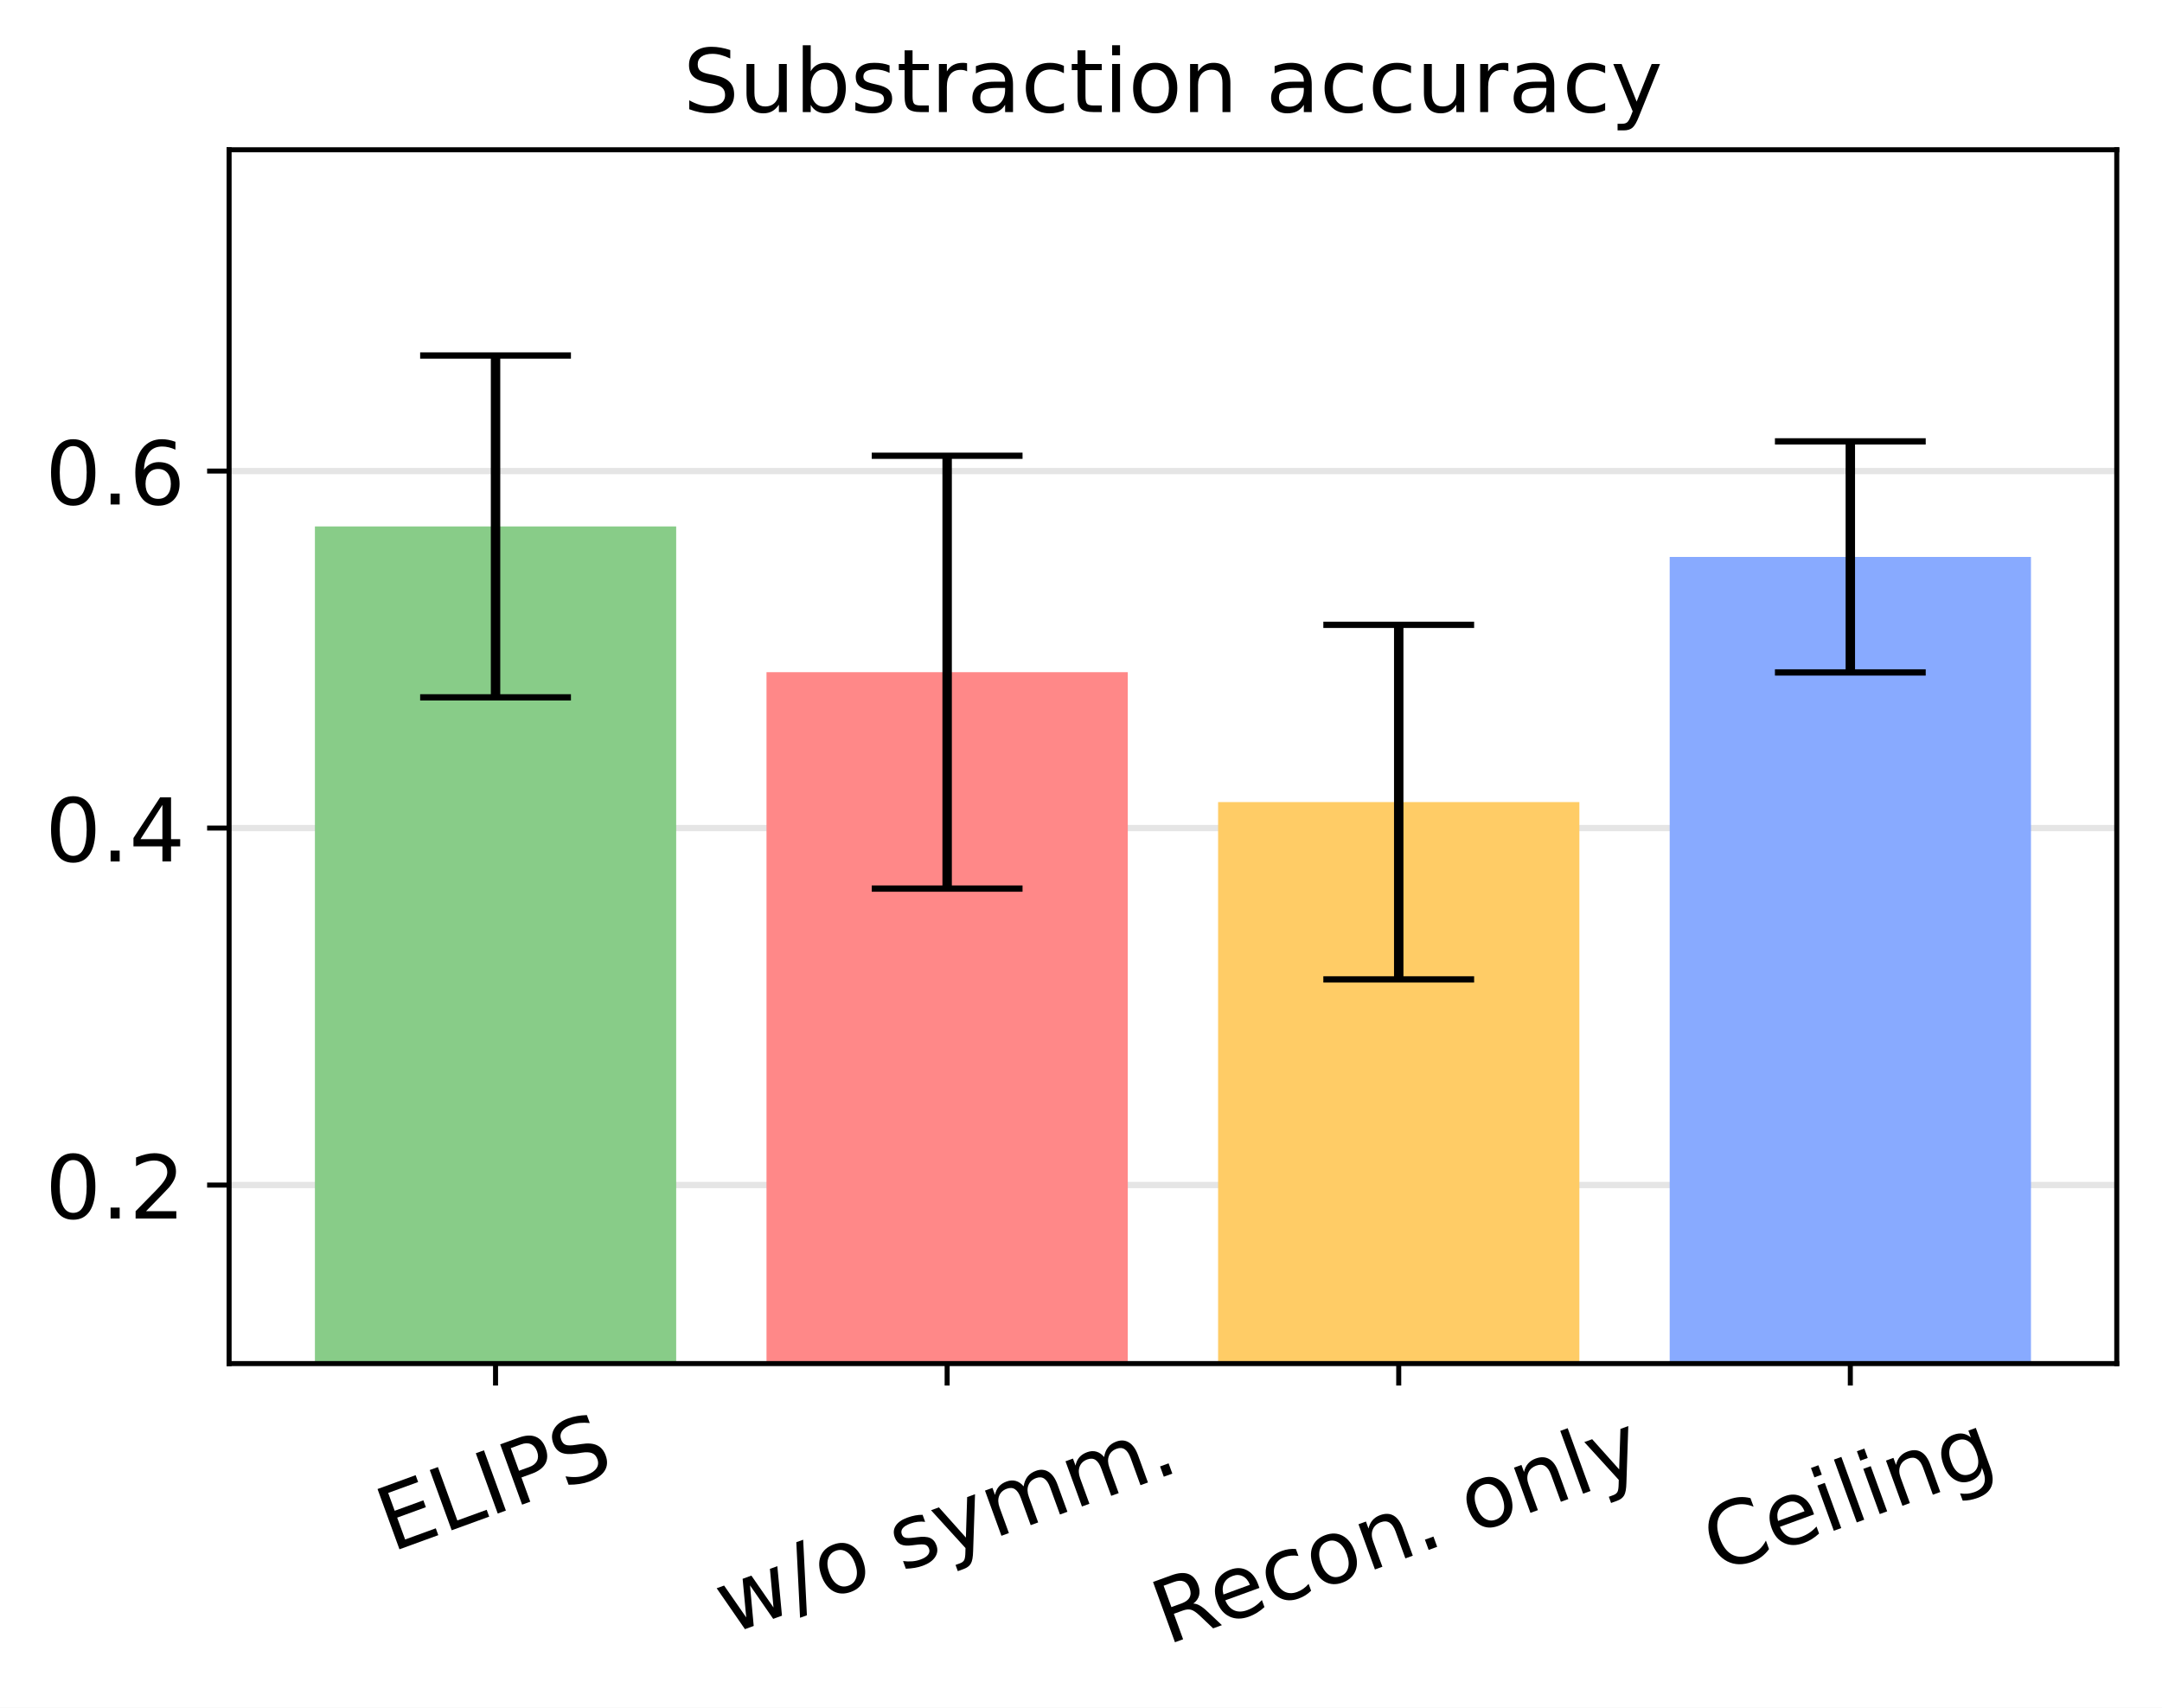
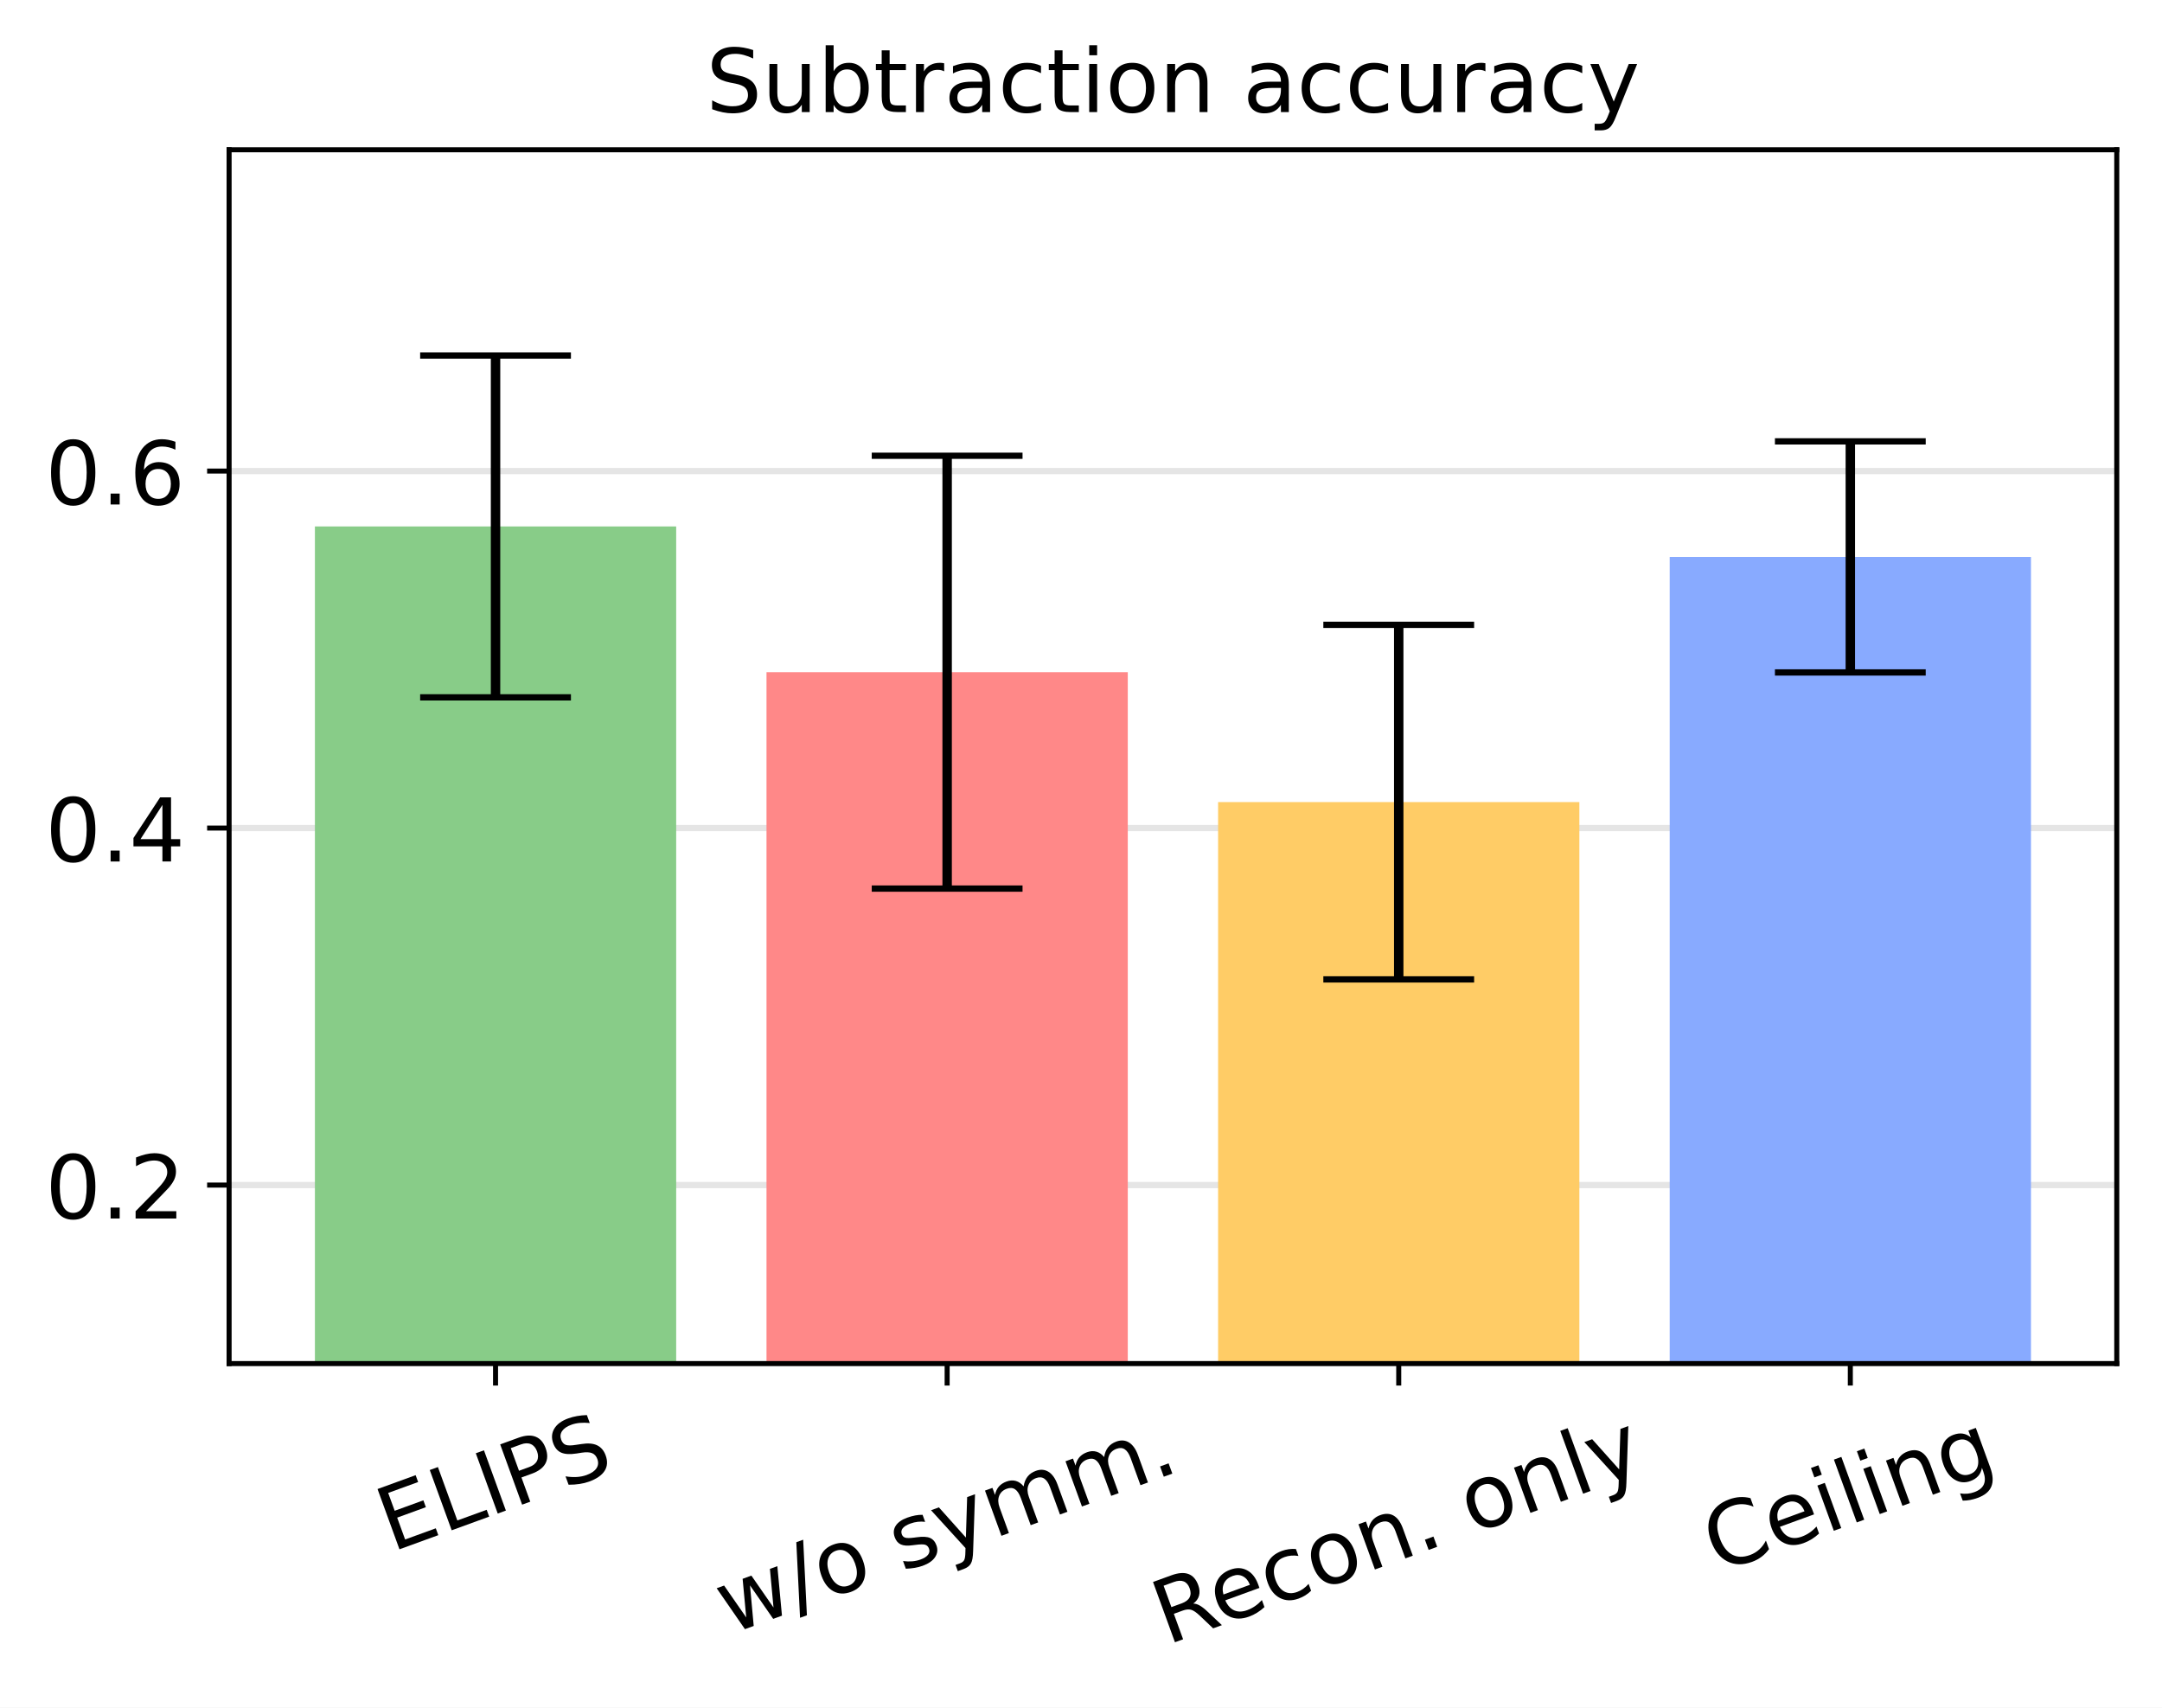
<svg xmlns="http://www.w3.org/2000/svg" xmlns:xlink="http://www.w3.org/1999/xlink" width="344.104pt" height="271.783pt" viewBox="0 0 344.104 271.783" version="1.1">
  <defs>
    <style type="text/css">*{stroke-linejoin: round; stroke-linecap: butt}</style>
  </defs>
  <g id="figure_1">
    <g id="patch_1">
      <path d="M 0 271.783  L 344.104 271.783  L 344.104 0  L 0 0  z " style="fill: #ffffff" />
    </g>
    <g id="axes_1">
      <g id="patch_2">
        <path d="M 36.464 217.024  L 336.904 217.024  L 336.904 23.838  L 36.464 23.838  z " style="fill: #ffffff" />
      </g>
      <g id="matplotlib.axis_1">
        <g id="xtick_1">
          <g id="line2d_1">
            <defs>
-               <path id="m3b3f89b727" d="M 0 0  L 0 3.5  " style="stroke: #000000; stroke-width: 0.8" />
+               <path id="m794751e0e7" d="M 0 0  L 0 3.5  " style="stroke: #000000; stroke-width: 0.8" />
            </defs>
            <g>
-               <use xlink:href="#m3b3f89b727" x="78.871" y="217.024" style="stroke: #000000; stroke-width: 0.8" />
+               <use xlink:href="#m794751e0e7" x="78.871" y="217.024" style="stroke: #000000; stroke-width: 0.8" />
            </g>
          </g>
          <g id="text_1">
            <g transform="translate(62.28816 247.0531) rotate(-20) scale(0.14 -0.14)">
              <defs>
                <path id="DejaVuSans-45" d="M 628 4666  L 3578 4666  L 3578 4134  L 1259 4134  L 1259 2753  L 3481 2753  L 3481 2222  L 1259 2222  L 1259 531  L 3634 531  L 3634 0  L 628 0  L 628 4666  z " transform="scale(0.015625)" />
                <path id="DejaVuSans-4c" d="M 628 4666  L 1259 4666  L 1259 531  L 3531 531  L 3531 0  L 628 0  L 628 4666  z " transform="scale(0.015625)" />
                <path id="DejaVuSans-49" d="M 628 4666  L 1259 4666  L 1259 0  L 628 0  L 628 4666  z " transform="scale(0.015625)" />
                <path id="DejaVuSans-50" d="M 1259 4147  L 1259 2394  L 2053 2394  Q 2494 2394 2734 2622  Q 2975 2850 2975 3272  Q 2975 3691 2734 3919  Q 2494 4147 2053 4147  L 1259 4147  z M 628 4666  L 2053 4666  Q 2838 4666 3239 4311  Q 3641 3956 3641 3272  Q 3641 2581 3239 2228  Q 2838 1875 2053 1875  L 1259 1875  L 1259 0  L 628 0  L 628 4666  z " transform="scale(0.015625)" />
                <path id="DejaVuSans-53" d="M 3425 4513  L 3425 3897  Q 3066 4069 2747 4153  Q 2428 4238 2131 4238  Q 1616 4238 1336 4038  Q 1056 3838 1056 3469  Q 1056 3159 1242 3001  Q 1428 2844 1947 2747  L 2328 2669  Q 3034 2534 3370 2195  Q 3706 1856 3706 1288  Q 3706 609 3251 259  Q 2797 -91 1919 -91  Q 1588 -91 1214 -16  Q 841 59 441 206  L 441 856  Q 825 641 1194 531  Q 1563 422 1919 422  Q 2459 422 2753 634  Q 3047 847 3047 1241  Q 3047 1584 2836 1778  Q 2625 1972 2144 2069  L 1759 2144  Q 1053 2284 737 2584  Q 422 2884 422 3419  Q 422 4038 858 4394  Q 1294 4750 2059 4750  Q 2388 4750 2728 4690  Q 3069 4631 3425 4513  z " transform="scale(0.015625)" />
              </defs>
              <use xlink:href="#DejaVuSans-45" />
              <use xlink:href="#DejaVuSans-4c" x="63.184" />
              <use xlink:href="#DejaVuSans-49" x="118.896" />
              <use xlink:href="#DejaVuSans-50" x="148.389" />
              <use xlink:href="#DejaVuSans-53" x="208.691" />
            </g>
          </g>
        </g>
        <g id="xtick_2">
          <g id="line2d_2">
            <g>
-               <use xlink:href="#m3b3f89b727" x="150.747" y="217.024" style="stroke: #000000; stroke-width: 0.8" />
+               <use xlink:href="#m794751e0e7" x="150.747" y="217.024" style="stroke: #000000; stroke-width: 0.8" />
            </g>
          </g>
          <g id="text_2">
            <g transform="translate(116.1322 260.179) rotate(-20) scale(0.14 -0.14)">
              <defs>
                <path id="DejaVuSans-77" d="M 269 3500  L 844 3500  L 1563 769  L 2278 3500  L 2956 3500  L 3675 769  L 4391 3500  L 4966 3500  L 4050 0  L 3372 0  L 2619 2869  L 1863 0  L 1184 0  L 269 3500  z " transform="scale(0.015625)" />
                <path id="DejaVuSans-2f" d="M 1625 4666  L 2156 4666  L 531 -594  L 0 -594  L 1625 4666  z " transform="scale(0.015625)" />
                <path id="DejaVuSans-6f" d="M 1959 3097  Q 1497 3097 1228 2736  Q 959 2375 959 1747  Q 959 1119 1226 758  Q 1494 397 1959 397  Q 2419 397 2687 759  Q 2956 1122 2956 1747  Q 2956 2369 2687 2733  Q 2419 3097 1959 3097  z M 1959 3584  Q 2709 3584 3137 3096  Q 3566 2609 3566 1747  Q 3566 888 3137 398  Q 2709 -91 1959 -91  Q 1206 -91 779 398  Q 353 888 353 1747  Q 353 2609 779 3096  Q 1206 3584 1959 3584  z " transform="scale(0.015625)" />
                <path id="DejaVuSans-20" transform="scale(0.015625)" />
                <path id="DejaVuSans-73" d="M 2834 3397  L 2834 2853  Q 2591 2978 2328 3040  Q 2066 3103 1784 3103  Q 1356 3103 1142 2972  Q 928 2841 928 2578  Q 928 2378 1081 2264  Q 1234 2150 1697 2047  L 1894 2003  Q 2506 1872 2764 1633  Q 3022 1394 3022 966  Q 3022 478 2636 193  Q 2250 -91 1575 -91  Q 1294 -91 989 -36  Q 684 19 347 128  L 347 722  Q 666 556 975 473  Q 1284 391 1588 391  Q 1994 391 2212 530  Q 2431 669 2431 922  Q 2431 1156 2273 1281  Q 2116 1406 1581 1522  L 1381 1569  Q 847 1681 609 1914  Q 372 2147 372 2553  Q 372 3047 722 3315  Q 1072 3584 1716 3584  Q 2034 3584 2315 3537  Q 2597 3491 2834 3397  z " transform="scale(0.015625)" />
                <path id="DejaVuSans-79" d="M 2059 -325  Q 1816 -950 1584 -1140  Q 1353 -1331 966 -1331  L 506 -1331  L 506 -850  L 844 -850  Q 1081 -850 1212 -737  Q 1344 -625 1503 -206  L 1606 56  L 191 3500  L 800 3500  L 1894 763  L 2988 3500  L 3597 3500  L 2059 -325  z " transform="scale(0.015625)" />
                <path id="DejaVuSans-6d" d="M 3328 2828  Q 3544 3216 3844 3400  Q 4144 3584 4550 3584  Q 5097 3584 5394 3201  Q 5691 2819 5691 2113  L 5691 0  L 5113 0  L 5113 2094  Q 5113 2597 4934 2840  Q 4756 3084 4391 3084  Q 3944 3084 3684 2787  Q 3425 2491 3425 1978  L 3425 0  L 2847 0  L 2847 2094  Q 2847 2600 2669 2842  Q 2491 3084 2119 3084  Q 1678 3084 1418 2786  Q 1159 2488 1159 1978  L 1159 0  L 581 0  L 581 3500  L 1159 3500  L 1159 2956  Q 1356 3278 1631 3431  Q 1906 3584 2284 3584  Q 2666 3584 2933 3390  Q 3200 3197 3328 2828  z " transform="scale(0.015625)" />
                <path id="DejaVuSans-2e" d="M 684 794  L 1344 794  L 1344 0  L 684 0  L 684 794  z " transform="scale(0.015625)" />
              </defs>
              <use xlink:href="#DejaVuSans-77" />
              <use xlink:href="#DejaVuSans-2f" x="81.787" />
              <use xlink:href="#DejaVuSans-6f" x="115.479" />
              <use xlink:href="#DejaVuSans-20" x="176.66" />
              <use xlink:href="#DejaVuSans-73" x="208.447" />
              <use xlink:href="#DejaVuSans-79" x="260.547" />
              <use xlink:href="#DejaVuSans-6d" x="319.727" />
              <use xlink:href="#DejaVuSans-6d" x="417.139" />
              <use xlink:href="#DejaVuSans-2e" x="514.551" />
            </g>
          </g>
        </g>
        <g id="xtick_3">
          <g id="line2d_3">
            <g>
-               <use xlink:href="#m3b3f89b727" x="222.622" y="217.024" style="stroke: #000000; stroke-width: 0.8" />
+               <use xlink:href="#m794751e0e7" x="222.622" y="217.024" style="stroke: #000000; stroke-width: 0.8" />
            </g>
          </g>
          <g id="text_3">
            <g transform="translate(185.7159 261.8474) rotate(-20) scale(0.14 -0.14)">
              <defs>
                <path id="DejaVuSans-52" d="M 2841 2188  Q 3044 2119 3236 1894  Q 3428 1669 3622 1275  L 4263 0  L 3584 0  L 2988 1197  Q 2756 1666 2539 1819  Q 2322 1972 1947 1972  L 1259 1972  L 1259 0  L 628 0  L 628 4666  L 2053 4666  Q 2853 4666 3247 4331  Q 3641 3997 3641 3322  Q 3641 2881 3436 2590  Q 3231 2300 2841 2188  z M 1259 4147  L 1259 2491  L 2053 2491  Q 2509 2491 2742 2702  Q 2975 2913 2975 3322  Q 2975 3731 2742 3939  Q 2509 4147 2053 4147  L 1259 4147  z " transform="scale(0.015625)" />
                <path id="DejaVuSans-65" d="M 3597 1894  L 3597 1613  L 953 1613  Q 991 1019 1311 708  Q 1631 397 2203 397  Q 2534 397 2845 478  Q 3156 559 3463 722  L 3463 178  Q 3153 47 2828 -22  Q 2503 -91 2169 -91  Q 1331 -91 842 396  Q 353 884 353 1716  Q 353 2575 817 3079  Q 1281 3584 2069 3584  Q 2775 3584 3186 3129  Q 3597 2675 3597 1894  z M 3022 2063  Q 3016 2534 2758 2815  Q 2500 3097 2075 3097  Q 1594 3097 1305 2825  Q 1016 2553 972 2059  L 3022 2063  z " transform="scale(0.015625)" />
                <path id="DejaVuSans-63" d="M 3122 3366  L 3122 2828  Q 2878 2963 2633 3030  Q 2388 3097 2138 3097  Q 1578 3097 1268 2742  Q 959 2388 959 1747  Q 959 1106 1268 751  Q 1578 397 2138 397  Q 2388 397 2633 464  Q 2878 531 3122 666  L 3122 134  Q 2881 22 2623 -34  Q 2366 -91 2075 -91  Q 1284 -91 818 406  Q 353 903 353 1747  Q 353 2603 823 3093  Q 1294 3584 2113 3584  Q 2378 3584 2631 3529  Q 2884 3475 3122 3366  z " transform="scale(0.015625)" />
                <path id="DejaVuSans-6e" d="M 3513 2113  L 3513 0  L 2938 0  L 2938 2094  Q 2938 2591 2744 2837  Q 2550 3084 2163 3084  Q 1697 3084 1428 2787  Q 1159 2491 1159 1978  L 1159 0  L 581 0  L 581 3500  L 1159 3500  L 1159 2956  Q 1366 3272 1645 3428  Q 1925 3584 2291 3584  Q 2894 3584 3203 3211  Q 3513 2838 3513 2113  z " transform="scale(0.015625)" />
                <path id="DejaVuSans-6c" d="M 603 4863  L 1178 4863  L 1178 0  L 603 0  L 603 4863  z " transform="scale(0.015625)" />
              </defs>
              <use xlink:href="#DejaVuSans-52" />
              <use xlink:href="#DejaVuSans-65" x="64.982" />
              <use xlink:href="#DejaVuSans-63" x="126.506" />
              <use xlink:href="#DejaVuSans-6f" x="181.486" />
              <use xlink:href="#DejaVuSans-6e" x="242.668" />
              <use xlink:href="#DejaVuSans-2e" x="306.047" />
              <use xlink:href="#DejaVuSans-20" x="337.834" />
              <use xlink:href="#DejaVuSans-6f" x="369.621" />
              <use xlink:href="#DejaVuSans-6e" x="430.803" />
              <use xlink:href="#DejaVuSans-6c" x="494.182" />
              <use xlink:href="#DejaVuSans-79" x="521.965" />
            </g>
          </g>
        </g>
        <g id="xtick_4">
          <g id="line2d_4">
            <g>
-               <use xlink:href="#m3b3f89b727" x="294.498" y="217.024" style="stroke: #000000; stroke-width: 0.8" />
+               <use xlink:href="#m794751e0e7" x="294.498" y="217.024" style="stroke: #000000; stroke-width: 0.8" />
            </g>
          </g>
          <g id="text_4">
            <g transform="translate(273.3516 250.375) rotate(-20) scale(0.14 -0.14)">
              <defs>
                <path id="DejaVuSans-43" d="M 4122 4306  L 4122 3641  Q 3803 3938 3442 4084  Q 3081 4231 2675 4231  Q 1875 4231 1450 3742  Q 1025 3253 1025 2328  Q 1025 1406 1450 917  Q 1875 428 2675 428  Q 3081 428 3442 575  Q 3803 722 4122 1019  L 4122 359  Q 3791 134 3420 21  Q 3050 -91 2638 -91  Q 1578 -91 968 557  Q 359 1206 359 2328  Q 359 3453 968 4101  Q 1578 4750 2638 4750  Q 3056 4750 3426 4639  Q 3797 4528 4122 4306  z " transform="scale(0.015625)" />
                <path id="DejaVuSans-69" d="M 603 3500  L 1178 3500  L 1178 0  L 603 0  L 603 3500  z M 603 4863  L 1178 4863  L 1178 4134  L 603 4134  L 603 4863  z " transform="scale(0.015625)" />
                <path id="DejaVuSans-67" d="M 2906 1791  Q 2906 2416 2648 2759  Q 2391 3103 1925 3103  Q 1463 3103 1205 2759  Q 947 2416 947 1791  Q 947 1169 1205 825  Q 1463 481 1925 481  Q 2391 481 2648 825  Q 2906 1169 2906 1791  z M 3481 434  Q 3481 -459 3084 -895  Q 2688 -1331 1869 -1331  Q 1566 -1331 1297 -1286  Q 1028 -1241 775 -1147  L 775 -588  Q 1028 -725 1275 -790  Q 1522 -856 1778 -856  Q 2344 -856 2625 -561  Q 2906 -266 2906 331  L 2906 616  Q 2728 306 2450 153  Q 2172 0 1784 0  Q 1141 0 747 490  Q 353 981 353 1791  Q 353 2603 747 3093  Q 1141 3584 1784 3584  Q 2172 3584 2450 3431  Q 2728 3278 2906 2969  L 2906 3500  L 3481 3500  L 3481 434  z " transform="scale(0.015625)" />
              </defs>
              <use xlink:href="#DejaVuSans-43" />
              <use xlink:href="#DejaVuSans-65" x="69.824" />
              <use xlink:href="#DejaVuSans-69" x="131.348" />
              <use xlink:href="#DejaVuSans-6c" x="159.131" />
              <use xlink:href="#DejaVuSans-69" x="186.914" />
              <use xlink:href="#DejaVuSans-6e" x="214.697" />
              <use xlink:href="#DejaVuSans-67" x="278.076" />
            </g>
          </g>
        </g>
      </g>
      <g id="matplotlib.axis_2">
        <g id="ytick_1">
          <g id="line2d_5">
-             <path d="M 36.464 188.614  L 336.904 188.614  " clip-path="url(#pe331bf4076)" style="fill: none; stroke: #d3d3d3; stroke-opacity: 0.6; stroke-linecap: square" />
+             <path d="M 36.464 188.614  L 336.904 188.614  " clip-path="url(#p2c26afb93b)" style="fill: none; stroke: #d3d3d3; stroke-opacity: 0.6; stroke-linecap: square" />
          </g>
          <g id="line2d_6">
            <defs>
-               <path id="m21b8e9b102" d="M 0 0  L -3.5 0  " style="stroke: #000000; stroke-width: 0.8" />
+               <path id="m1b4c6ab71a" d="M 0 0  L -3.5 0  " style="stroke: #000000; stroke-width: 0.8" />
            </defs>
            <g>
-               <use xlink:href="#m21b8e9b102" x="36.464" y="188.614" style="stroke: #000000; stroke-width: 0.8" />
+               <use xlink:href="#m1b4c6ab71a" x="36.464" y="188.614" style="stroke: #000000; stroke-width: 0.8" />
            </g>
          </g>
          <g id="text_5">
            <g transform="translate(7.2 193.9329) scale(0.14 -0.14)">
              <defs>
                <path id="DejaVuSans-30" d="M 2034 4250  Q 1547 4250 1301 3770  Q 1056 3291 1056 2328  Q 1056 1369 1301 889  Q 1547 409 2034 409  Q 2525 409 2770 889  Q 3016 1369 3016 2328  Q 3016 3291 2770 3770  Q 2525 4250 2034 4250  z M 2034 4750  Q 2819 4750 3233 4129  Q 3647 3509 3647 2328  Q 3647 1150 3233 529  Q 2819 -91 2034 -91  Q 1250 -91 836 529  Q 422 1150 422 2328  Q 422 3509 836 4129  Q 1250 4750 2034 4750  z " transform="scale(0.015625)" />
                <path id="DejaVuSans-32" d="M 1228 531  L 3431 531  L 3431 0  L 469 0  L 469 531  Q 828 903 1448 1529  Q 2069 2156 2228 2338  Q 2531 2678 2651 2914  Q 2772 3150 2772 3378  Q 2772 3750 2511 3984  Q 2250 4219 1831 4219  Q 1534 4219 1204 4116  Q 875 4013 500 3803  L 500 4441  Q 881 4594 1212 4672  Q 1544 4750 1819 4750  Q 2544 4750 2975 4387  Q 3406 4025 3406 3419  Q 3406 3131 3298 2873  Q 3191 2616 2906 2266  Q 2828 2175 2409 1742  Q 1991 1309 1228 531  z " transform="scale(0.015625)" />
              </defs>
              <use xlink:href="#DejaVuSans-30" />
              <use xlink:href="#DejaVuSans-2e" x="63.623" />
              <use xlink:href="#DejaVuSans-32" x="95.41" />
            </g>
          </g>
        </g>
        <g id="ytick_2">
          <g id="line2d_7">
-             <path d="M 36.464 131.795  L 336.904 131.795  " clip-path="url(#pe331bf4076)" style="fill: none; stroke: #d3d3d3; stroke-opacity: 0.6; stroke-linecap: square" />
+             <path d="M 36.464 131.795  L 336.904 131.795  " clip-path="url(#p2c26afb93b)" style="fill: none; stroke: #d3d3d3; stroke-opacity: 0.6; stroke-linecap: square" />
          </g>
          <g id="line2d_8">
            <g>
-               <use xlink:href="#m21b8e9b102" x="36.464" y="131.795" style="stroke: #000000; stroke-width: 0.8" />
+               <use xlink:href="#m1b4c6ab71a" x="36.464" y="131.795" style="stroke: #000000; stroke-width: 0.8" />
            </g>
          </g>
          <g id="text_6">
            <g transform="translate(7.2 137.1135) scale(0.14 -0.14)">
              <defs>
                <path id="DejaVuSans-34" d="M 2419 4116  L 825 1625  L 2419 1625  L 2419 4116  z M 2253 4666  L 3047 4666  L 3047 1625  L 3713 1625  L 3713 1100  L 3047 1100  L 3047 0  L 2419 0  L 2419 1100  L 313 1100  L 313 1709  L 2253 4666  z " transform="scale(0.015625)" />
              </defs>
              <use xlink:href="#DejaVuSans-30" />
              <use xlink:href="#DejaVuSans-2e" x="63.623" />
              <use xlink:href="#DejaVuSans-34" x="95.41" />
            </g>
          </g>
        </g>
        <g id="ytick_3">
          <g id="line2d_9">
-             <path d="M 36.464 74.975  L 336.904 74.975  " clip-path="url(#pe331bf4076)" style="fill: none; stroke: #d3d3d3; stroke-opacity: 0.6; stroke-linecap: square" />
+             <path d="M 36.464 74.975  L 336.904 74.975  " clip-path="url(#p2c26afb93b)" style="fill: none; stroke: #d3d3d3; stroke-opacity: 0.6; stroke-linecap: square" />
          </g>
          <g id="line2d_10">
            <g>
-               <use xlink:href="#m21b8e9b102" x="36.464" y="74.975" style="stroke: #000000; stroke-width: 0.8" />
+               <use xlink:href="#m1b4c6ab71a" x="36.464" y="74.975" style="stroke: #000000; stroke-width: 0.8" />
            </g>
          </g>
          <g id="text_7">
            <g transform="translate(7.2 80.29416) scale(0.14 -0.14)">
              <defs>
                <path id="DejaVuSans-36" d="M 2113 2584  Q 1688 2584 1439 2293  Q 1191 2003 1191 1497  Q 1191 994 1439 701  Q 1688 409 2113 409  Q 2538 409 2786 701  Q 3034 994 3034 1497  Q 3034 2003 2786 2293  Q 2538 2584 2113 2584  z M 3366 4563  L 3366 3988  Q 3128 4100 2886 4159  Q 2644 4219 2406 4219  Q 1781 4219 1451 3797  Q 1122 3375 1075 2522  Q 1259 2794 1537 2939  Q 1816 3084 2150 3084  Q 2853 3084 3261 2657  Q 3669 2231 3669 1497  Q 3669 778 3244 343  Q 2819 -91 2113 -91  Q 1303 -91 875 529  Q 447 1150 447 2328  Q 447 3434 972 4092  Q 1497 4750 2381 4750  Q 2619 4750 2861 4703  Q 3103 4656 3366 4563  z " transform="scale(0.015625)" />
              </defs>
              <use xlink:href="#DejaVuSans-30" />
              <use xlink:href="#DejaVuSans-2e" x="63.623" />
              <use xlink:href="#DejaVuSans-36" x="95.41" />
            </g>
          </g>
        </g>
      </g>
      <g id="patch_3">
-         <path d="M 50.121 245.433  L 107.621 245.433  L 107.621 83.786  L 50.121 83.786  z " clip-path="url(#pe331bf4076)" style="fill: #88cc88" />
+         <path d="M 50.121 245.433  L 107.621 245.433  L 107.621 83.786  L 50.121 83.786  z " clip-path="url(#p2c26afb93b)" style="fill: #88cc88" />
      </g>
      <g id="patch_4">
-         <path d="M 121.996 245.433  L 179.497 245.433  L 179.497 106.981  L 121.996 106.981  z " clip-path="url(#pe331bf4076)" style="fill: #ff8888" />
+         <path d="M 121.996 245.433  L 179.497 245.433  L 179.497 106.981  L 121.996 106.981  z " clip-path="url(#p2c26afb93b)" style="fill: #ff8888" />
      </g>
      <g id="patch_5">
-         <path d="M 193.872 245.433  L 251.372 245.433  L 251.372 127.659  L 193.872 127.659  z " clip-path="url(#pe331bf4076)" style="fill: #ffcc66" />
+         <path d="M 193.872 245.433  L 251.372 245.433  L 251.372 127.659  L 193.872 127.659  z " clip-path="url(#p2c26afb93b)" style="fill: #ffcc66" />
      </g>
      <g id="patch_6">
-         <path d="M 265.748 245.433  L 323.248 245.433  L 323.248 88.641  L 265.748 88.641  z " clip-path="url(#pe331bf4076)" style="fill: #88aaff" />
+         <path d="M 265.748 245.433  L 323.248 245.433  L 323.248 88.641  L 265.748 88.641  z " clip-path="url(#p2c26afb93b)" style="fill: #88aaff" />
      </g>
      <g id="LineCollection_1">
-         <path d="M 78.871 110.986  L 78.871 56.586  " clip-path="url(#pe331bf4076)" style="fill: none; stroke: #000000; stroke-width: 1.5" />
-         <path d="M 150.747 141.425  L 150.747 72.537  " clip-path="url(#pe331bf4076)" style="fill: none; stroke: #000000; stroke-width: 1.5" />
-         <path d="M 222.622 155.876  L 222.622 99.442  " clip-path="url(#pe331bf4076)" style="fill: none; stroke: #000000; stroke-width: 1.5" />
-         <path d="M 294.498 107.029  L 294.498 70.252  " clip-path="url(#pe331bf4076)" style="fill: none; stroke: #000000; stroke-width: 1.5" />
+         <path d="M 78.871 110.986  L 78.871 56.586  " clip-path="url(#p2c26afb93b)" style="fill: none; stroke: #000000; stroke-width: 1.5" />
+         <path d="M 150.747 141.425  L 150.747 72.537  " clip-path="url(#p2c26afb93b)" style="fill: none; stroke: #000000; stroke-width: 1.5" />
+         <path d="M 222.622 155.876  L 222.622 99.442  " clip-path="url(#p2c26afb93b)" style="fill: none; stroke: #000000; stroke-width: 1.5" />
+         <path d="M 294.498 107.029  L 294.498 70.252  " clip-path="url(#p2c26afb93b)" style="fill: none; stroke: #000000; stroke-width: 1.5" />
      </g>
      <g id="line2d_11">
        <defs>
-           <path id="m33f8a4dfa4" d="M 12 0  L -12 -0  " style="stroke: #000000" />
+           <path id="md32b2d14dc" d="M 12 0  L -12 -0  " style="stroke: #000000" />
        </defs>
-         <g clip-path="url(#pe331bf4076)">
-           <use xlink:href="#m33f8a4dfa4" x="78.871" y="110.986" style="stroke: #000000" />
-           <use xlink:href="#m33f8a4dfa4" x="150.747" y="141.425" style="stroke: #000000" />
-           <use xlink:href="#m33f8a4dfa4" x="222.622" y="155.876" style="stroke: #000000" />
-           <use xlink:href="#m33f8a4dfa4" x="294.498" y="107.029" style="stroke: #000000" />
+         <g clip-path="url(#p2c26afb93b)">
+           <use xlink:href="#md32b2d14dc" x="78.871" y="110.986" style="stroke: #000000" />
+           <use xlink:href="#md32b2d14dc" x="150.747" y="141.425" style="stroke: #000000" />
+           <use xlink:href="#md32b2d14dc" x="222.622" y="155.876" style="stroke: #000000" />
+           <use xlink:href="#md32b2d14dc" x="294.498" y="107.029" style="stroke: #000000" />
        </g>
      </g>
      <g id="line2d_12">
-         <g clip-path="url(#pe331bf4076)">
-           <use xlink:href="#m33f8a4dfa4" x="78.871" y="56.586" style="stroke: #000000" />
-           <use xlink:href="#m33f8a4dfa4" x="150.747" y="72.537" style="stroke: #000000" />
-           <use xlink:href="#m33f8a4dfa4" x="222.622" y="99.442" style="stroke: #000000" />
-           <use xlink:href="#m33f8a4dfa4" x="294.498" y="70.252" style="stroke: #000000" />
+         <g clip-path="url(#p2c26afb93b)">
+           <use xlink:href="#md32b2d14dc" x="78.871" y="56.586" style="stroke: #000000" />
+           <use xlink:href="#md32b2d14dc" x="150.747" y="72.537" style="stroke: #000000" />
+           <use xlink:href="#md32b2d14dc" x="222.622" y="99.442" style="stroke: #000000" />
+           <use xlink:href="#md32b2d14dc" x="294.498" y="70.252" style="stroke: #000000" />
        </g>
      </g>
      <g id="patch_7">
        <path d="M 36.464 217.024  L 36.464 23.838  " style="fill: none; stroke: #000000; stroke-width: 0.8; stroke-linejoin: miter; stroke-linecap: square" />
      </g>
      <g id="patch_8">
        <path d="M 336.904 217.024  L 336.904 23.838  " style="fill: none; stroke: #000000; stroke-width: 0.8; stroke-linejoin: miter; stroke-linecap: square" />
      </g>
      <g id="patch_9">
        <path d="M 36.464 217.024  L 336.904 217.024  " style="fill: none; stroke: #000000; stroke-width: 0.8; stroke-linejoin: miter; stroke-linecap: square" />
      </g>
      <g id="patch_10">
        <path d="M 36.464 23.838  L 336.904 23.838  " style="fill: none; stroke: #000000; stroke-width: 0.8; stroke-linejoin: miter; stroke-linecap: square" />
      </g>
      <g id="text_8">
-         <g transform="translate(108.7372 17.83781) scale(0.14 -0.14)">
+         <g transform="translate(112.3838 17.83781) scale(0.14 -0.14)">
          <defs>
            <path id="DejaVuSans-75" d="M 544 1381  L 544 3500  L 1119 3500  L 1119 1403  Q 1119 906 1312 657  Q 1506 409 1894 409  Q 2359 409 2629 706  Q 2900 1003 2900 1516  L 2900 3500  L 3475 3500  L 3475 0  L 2900 0  L 2900 538  Q 2691 219 2414 64  Q 2138 -91 1772 -91  Q 1169 -91 856 284  Q 544 659 544 1381  z M 1991 3584  L 1991 3584  z " transform="scale(0.015625)" />
            <path id="DejaVuSans-62" d="M 3116 1747  Q 3116 2381 2855 2742  Q 2594 3103 2138 3103  Q 1681 3103 1420 2742  Q 1159 2381 1159 1747  Q 1159 1113 1420 752  Q 1681 391 2138 391  Q 2594 391 2855 752  Q 3116 1113 3116 1747  z M 1159 2969  Q 1341 3281 1617 3432  Q 1894 3584 2278 3584  Q 2916 3584 3314 3078  Q 3713 2572 3713 1747  Q 3713 922 3314 415  Q 2916 -91 2278 -91  Q 1894 -91 1617 61  Q 1341 213 1159 525  L 1159 0  L 581 0  L 581 4863  L 1159 4863  L 1159 2969  z " transform="scale(0.015625)" />
            <path id="DejaVuSans-74" d="M 1172 4494  L 1172 3500  L 2356 3500  L 2356 3053  L 1172 3053  L 1172 1153  Q 1172 725 1289 603  Q 1406 481 1766 481  L 2356 481  L 2356 0  L 1766 0  Q 1100 0 847 248  Q 594 497 594 1153  L 594 3053  L 172 3053  L 172 3500  L 594 3500  L 594 4494  L 1172 4494  z " transform="scale(0.015625)" />
            <path id="DejaVuSans-72" d="M 2631 2963  Q 2534 3019 2420 3045  Q 2306 3072 2169 3072  Q 1681 3072 1420 2755  Q 1159 2438 1159 1844  L 1159 0  L 581 0  L 581 3500  L 1159 3500  L 1159 2956  Q 1341 3275 1631 3429  Q 1922 3584 2338 3584  Q 2397 3584 2469 3576  Q 2541 3569 2628 3553  L 2631 2963  z " transform="scale(0.015625)" />
            <path id="DejaVuSans-61" d="M 2194 1759  Q 1497 1759 1228 1600  Q 959 1441 959 1056  Q 959 750 1161 570  Q 1363 391 1709 391  Q 2188 391 2477 730  Q 2766 1069 2766 1631  L 2766 1759  L 2194 1759  z M 3341 1997  L 3341 0  L 2766 0  L 2766 531  Q 2569 213 2275 61  Q 1981 -91 1556 -91  Q 1019 -91 701 211  Q 384 513 384 1019  Q 384 1609 779 1909  Q 1175 2209 1959 2209  L 2766 2209  L 2766 2266  Q 2766 2663 2505 2880  Q 2244 3097 1772 3097  Q 1472 3097 1187 3025  Q 903 2953 641 2809  L 641 3341  Q 956 3463 1253 3523  Q 1550 3584 1831 3584  Q 2591 3584 2966 3190  Q 3341 2797 3341 1997  z " transform="scale(0.015625)" />
          </defs>
          <use xlink:href="#DejaVuSans-53" />
          <use xlink:href="#DejaVuSans-75" x="63.477" />
          <use xlink:href="#DejaVuSans-62" x="126.855" />
-           <use xlink:href="#DejaVuSans-73" x="190.332" />
-           <use xlink:href="#DejaVuSans-74" x="242.432" />
-           <use xlink:href="#DejaVuSans-72" x="281.641" />
-           <use xlink:href="#DejaVuSans-61" x="322.754" />
-           <use xlink:href="#DejaVuSans-63" x="384.033" />
-           <use xlink:href="#DejaVuSans-74" x="439.014" />
-           <use xlink:href="#DejaVuSans-69" x="478.223" />
-           <use xlink:href="#DejaVuSans-6f" x="506.006" />
-           <use xlink:href="#DejaVuSans-6e" x="567.188" />
-           <use xlink:href="#DejaVuSans-20" x="630.566" />
-           <use xlink:href="#DejaVuSans-61" x="662.354" />
-           <use xlink:href="#DejaVuSans-63" x="723.633" />
-           <use xlink:href="#DejaVuSans-63" x="778.613" />
-           <use xlink:href="#DejaVuSans-75" x="833.594" />
-           <use xlink:href="#DejaVuSans-72" x="896.973" />
-           <use xlink:href="#DejaVuSans-61" x="938.086" />
-           <use xlink:href="#DejaVuSans-63" x="999.365" />
-           <use xlink:href="#DejaVuSans-79" x="1054.346" />
+           <use xlink:href="#DejaVuSans-74" x="190.332" />
+           <use xlink:href="#DejaVuSans-72" x="229.541" />
+           <use xlink:href="#DejaVuSans-61" x="270.654" />
+           <use xlink:href="#DejaVuSans-63" x="331.934" />
+           <use xlink:href="#DejaVuSans-74" x="386.914" />
+           <use xlink:href="#DejaVuSans-69" x="426.123" />
+           <use xlink:href="#DejaVuSans-6f" x="453.906" />
+           <use xlink:href="#DejaVuSans-6e" x="515.088" />
+           <use xlink:href="#DejaVuSans-20" x="578.467" />
+           <use xlink:href="#DejaVuSans-61" x="610.254" />
+           <use xlink:href="#DejaVuSans-63" x="671.533" />
+           <use xlink:href="#DejaVuSans-63" x="726.514" />
+           <use xlink:href="#DejaVuSans-75" x="781.494" />
+           <use xlink:href="#DejaVuSans-72" x="844.873" />
+           <use xlink:href="#DejaVuSans-61" x="885.986" />
+           <use xlink:href="#DejaVuSans-63" x="947.266" />
+           <use xlink:href="#DejaVuSans-79" x="1002.246" />
        </g>
      </g>
    </g>
  </g>
  <defs>
-     <clipPath id="pe331bf4076">
+     <clipPath id="p2c26afb93b">
      <rect x="36.464" y="23.838" width="300.44" height="193.186" />
    </clipPath>
  </defs>
</svg>
